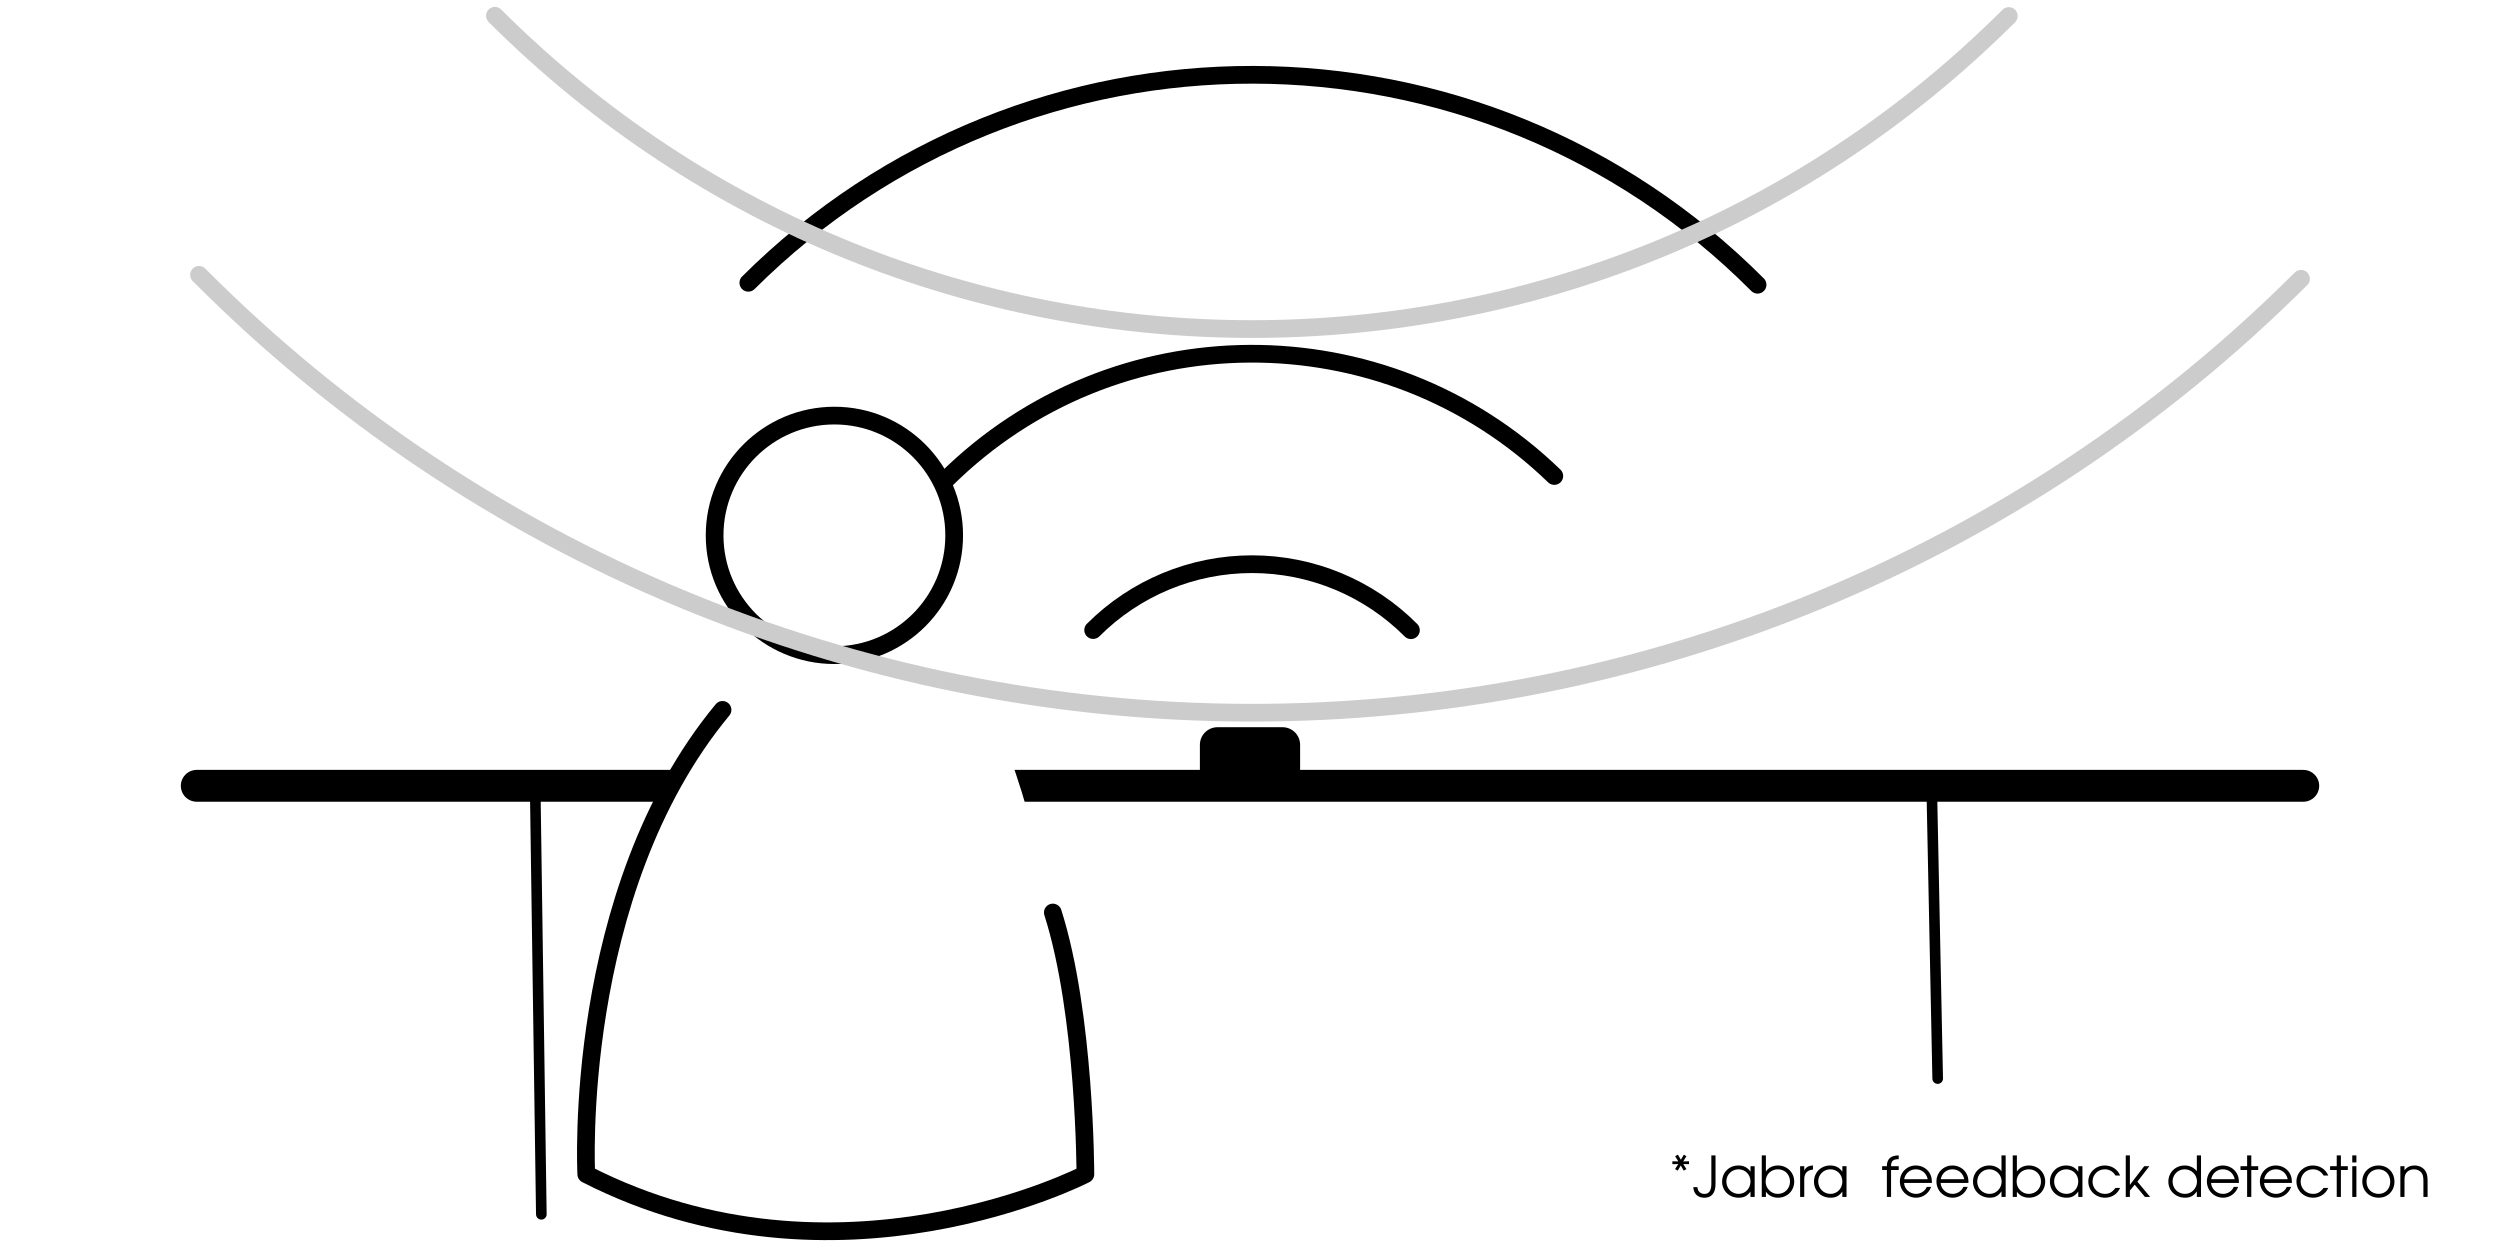
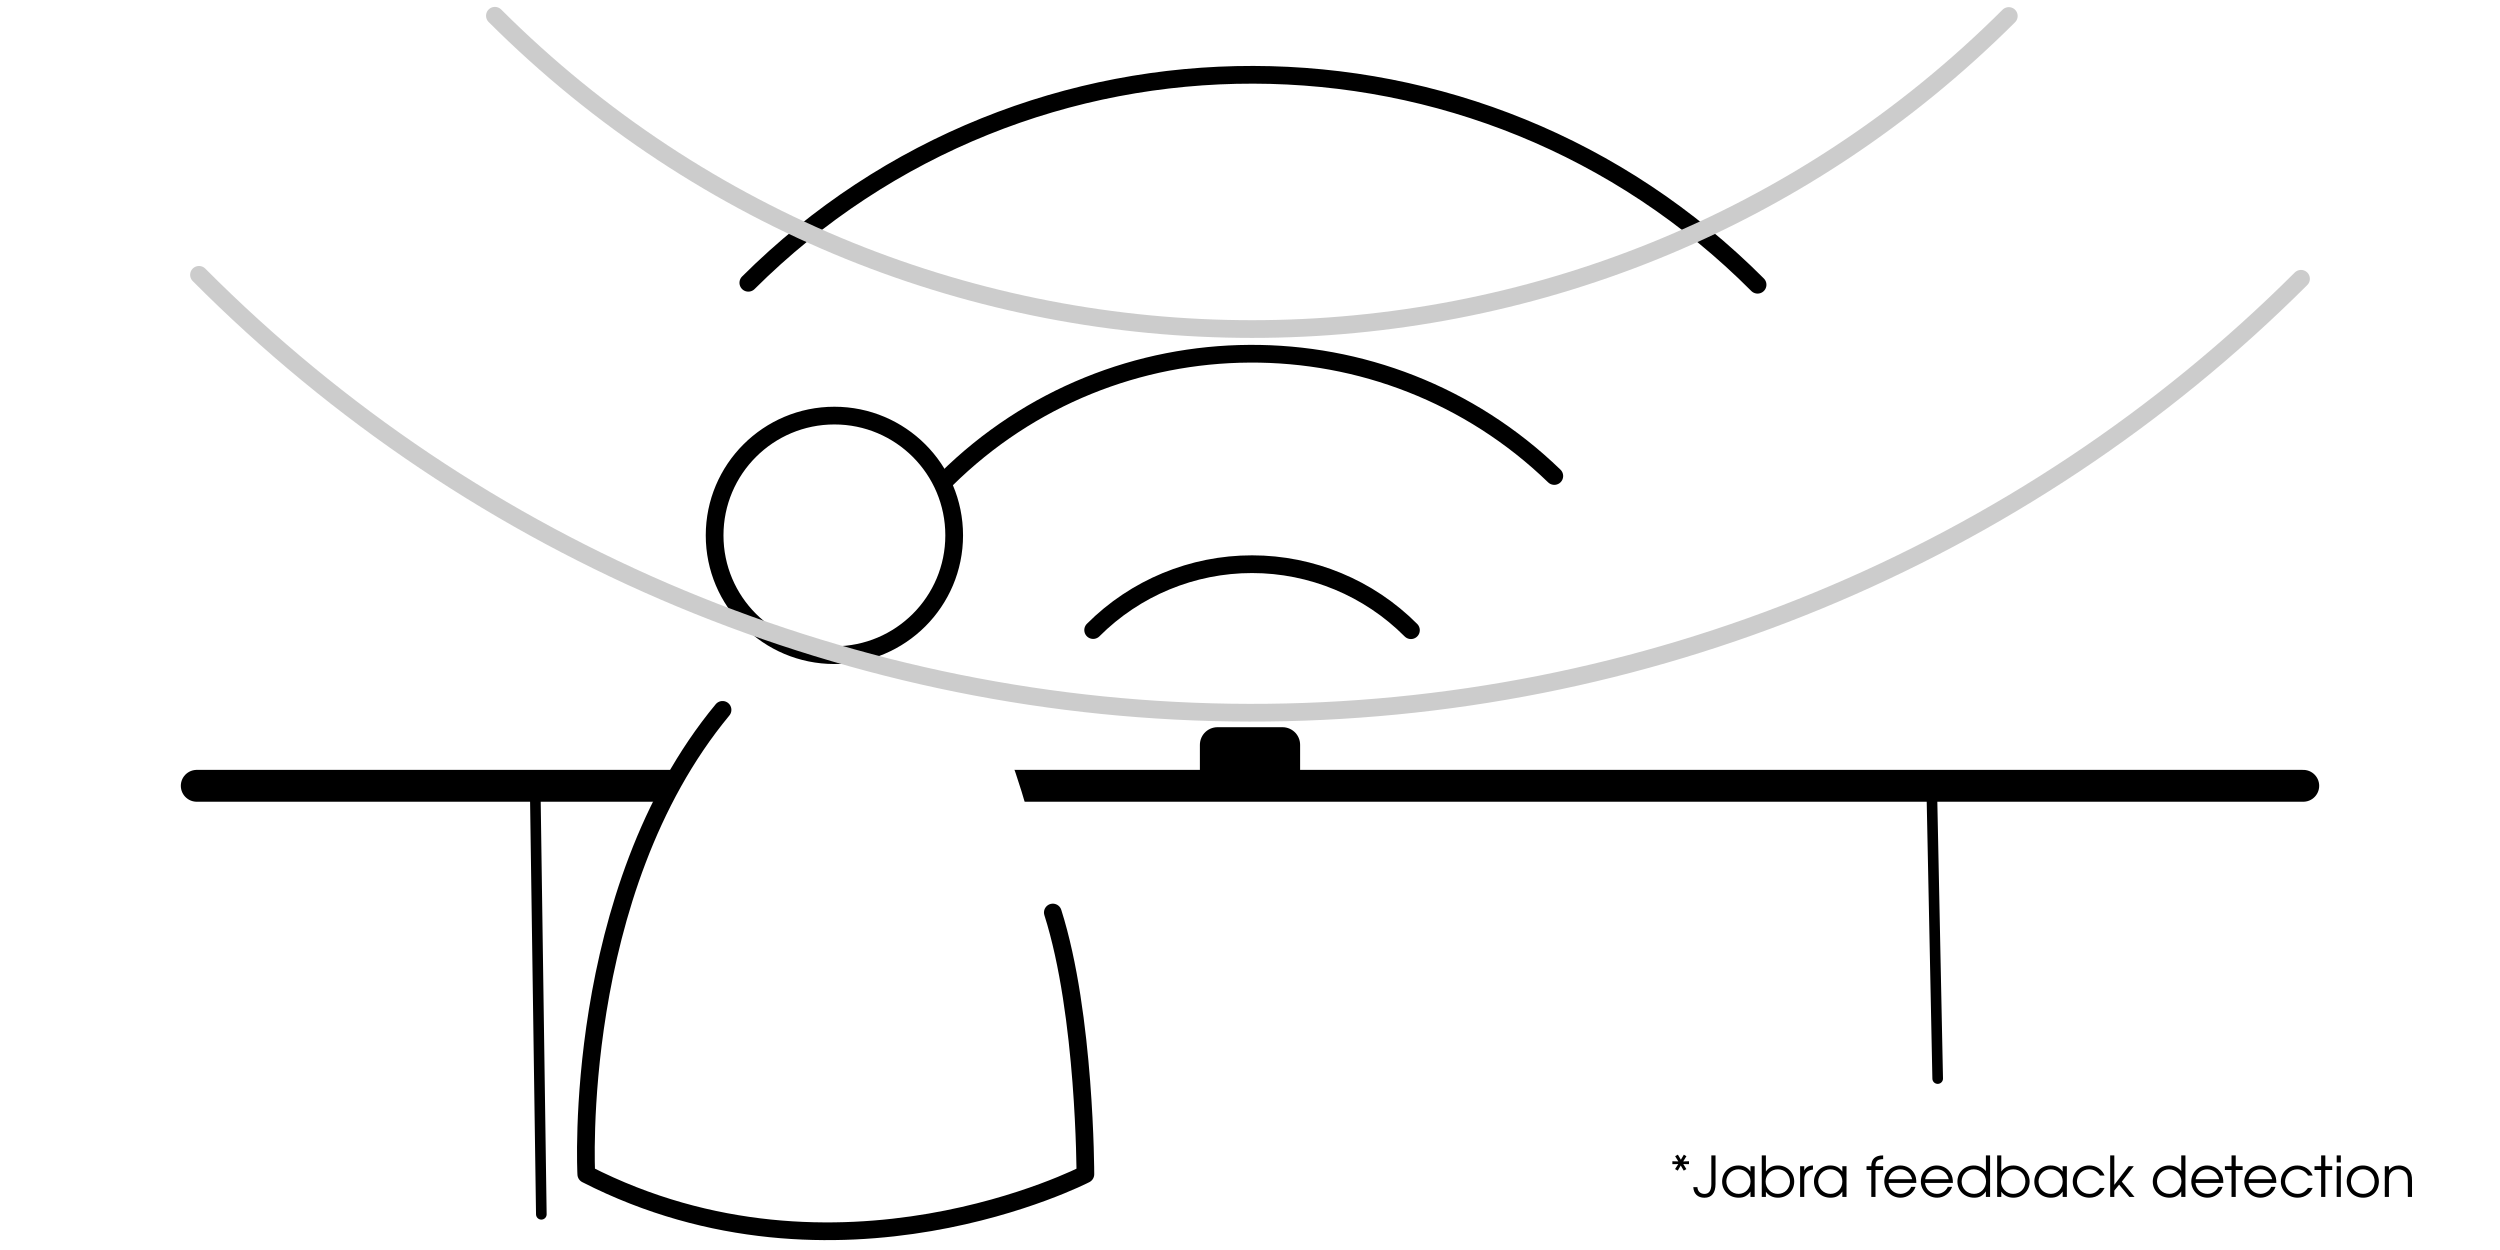
<svg xmlns="http://www.w3.org/2000/svg" width="1000" height="500" viewBox="0 0 1000 500" id="svg2" version="1.1">
  <defs id="defs4" />
  <g id="layer1" transform="translate(0,-552.3621)">
    <rect style="opacity:1;fill:#ffffff;fill-opacity:1;stroke:#000000;stroke-width:3.543;stroke-linecap:round;stroke-linejoin:round;stroke-miterlimit:4;stroke-dasharray:none;stroke-dashoffset:0;stroke-opacity:1" id="rect4182" width="1172.383" height="599.627" x="-67.882" y="505.061" />
    <g id="g4279" transform="matrix(1.118562,0,0,1.118562,-121.7126,3.809749)">
      <path id="path4231" d="m 475.277,172.519 c 0,0 -22.297,18.335 -33.84,0 -11.544,-18.335 -2.525,-66.67 32.83,-66.67 35.355,0 48.326,49.978 35.355,66.67 -12.97,16.693 -34.345,0 -34.345,0 z" style="fill:none;fill-rule:evenodd;stroke:#000000;stroke-width:3.543;stroke-linecap:round;stroke-linejoin:miter;stroke-miterlimit:0.9;stroke-dasharray:3.543, 7.087;stroke-dashoffset:0;stroke-opacity:1" />
      <g transform="translate(103.4879,66.78571)" id="g4205">
        <path style="opacity:1;fill:#ffffff;fill-opacity:1;stroke:#000000;stroke-width:7.087;stroke-linecap:round;stroke-linejoin:round;stroke-miterlimit:4;stroke-dasharray:none;stroke-dashoffset:0;stroke-opacity:1" id="path4201" d="m 365.029,118.553 a 14.505,14.505 0 0 1 -6.955,-16.583 14.505,14.505 0 0 1 14.523,-10.604 14.505,14.505 0 0 1 13.678,11.674 14.505,14.505 0 0 1 -8.191,16.009" />
        <rect style="opacity:1;fill:#ffffff;fill-opacity:1;stroke:#000000;stroke-width:7.087;stroke-linecap:round;stroke-linejoin:round;stroke-miterlimit:4;stroke-dasharray:none;stroke-dashoffset:0;stroke-opacity:1" id="rect4203" width="11.617" height="46.467" x="366.239" y="118.476" />
      </g>
    </g>
    <g id="g4603" transform="matrix(1.118562,0,0,1.118562,-35.49982,-10.82269)">
      <g style="fill:#ffffff" transform="translate(86.97413,213.5462)" id="g4599">
        <path style="fill:#ffffff;fill-rule:evenodd;stroke:none;stroke-width:7.087;stroke-linecap:round;stroke-linejoin:round;stroke-miterlimit:4;stroke-dasharray:none;stroke-opacity:1" d="m 160.235,-48.19 c -37.857,45.714 -34.126,116.299 -34.126,116.299 62.857,32.143 125,0 125,0 0,0 -4.596,-77.064 -24.062,-116.811" id="path4590" />
        <path id="path4592" d="m 160.235,-48.19 c -37.857,45.714 -34.126,116.299 -34.126,116.299 62.857,32.143 125,0 125,0 0,0 0,-39.941 -8.152,-65.546" style="fill:#ffffff;fill-rule:evenodd;stroke:#000000;stroke-width:7.087;stroke-linecap:round;stroke-linejoin:round;stroke-miterlimit:4;stroke-dasharray:none;stroke-opacity:1" />
      </g>
      <circle style="opacity:1;fill:#ffffff;fill-opacity:1;stroke:#000000;stroke-width:7.087;stroke-linecap:round;stroke-miterlimit:4;stroke-dasharray:none;stroke-dashoffset:0;stroke-opacity:1" id="circle4197" cx="274.822" cy="122.867" r="30" />
      <g transform="translate(-200.5133,15)" id="g4241">
        <path id="path4253" d="m 475.277,172.519 c 0,0 -22.297,18.335 -33.84,0 -11.544,-18.335 -2.525,-66.67 32.83,-66.67 35.355,0 48.326,49.978 35.355,66.67 -12.97,16.693 -34.345,0 -34.345,0 z" style="fill:none;fill-rule:evenodd;stroke:#000000;stroke-width:3.543;stroke-linecap:round;stroke-linejoin:miter;stroke-miterlimit:0.9;stroke-dasharray:3.543, 7.087;stroke-dashoffset:0;stroke-opacity:1" />
        <g transform="translate(105,66.78571)" id="g4243">
          <rect style="opacity:1;fill:#ffffff;fill-opacity:1;stroke:#000000;stroke-width:7.087;stroke-linecap:round;stroke-linejoin:round;stroke-miterlimit:4;stroke-dasharray:none;stroke-dashoffset:0;stroke-opacity:1" id="rect4245" width="32.143" height="22.5" x="354.464" y="135.219" />
          <g id="g4247" transform="translate(-1.512097,0)">
            <path d="m 365.029,118.553 a 14.505,14.505 0 0 1 -6.955,-16.583 14.505,14.505 0 0 1 14.523,-10.604 14.505,14.505 0 0 1 13.678,11.674 14.505,14.505 0 0 1 -8.191,16.009" id="path4249" style="opacity:1;fill:#ffffff;fill-opacity:1;stroke:#000000;stroke-width:7.087;stroke-linecap:round;stroke-linejoin:round;stroke-miterlimit:4;stroke-dasharray:none;stroke-dashoffset:0;stroke-opacity:1" />
            <rect y="118.476" x="366.239" height="46.467" width="11.617" id="rect4251" style="opacity:1;fill:#ffffff;fill-opacity:1;stroke:#000000;stroke-width:7.087;stroke-linecap:round;stroke-linejoin:round;stroke-miterlimit:4;stroke-dasharray:none;stroke-dashoffset:0;stroke-opacity:1" />
          </g>
        </g>
      </g>
    </g>
    <g id="g4299" transform="matrix(1.118562,0,0,1.118562,61.81506,-28.71968)">
      <path style="fill:none;fill-rule:evenodd;stroke:#000000;stroke-width:3.543;stroke-linecap:round;stroke-linejoin:miter;stroke-miterlimit:0.9;stroke-dasharray:3.543, 7.087;stroke-dashoffset:0;stroke-opacity:1" d="m 515.827,260.244 c 0,0 -77.272,63.544 -117.278,0 -40.006,-63.544 -8.752,-231.055 113.777,-231.055 122.529,0 167.48,173.205 122.529,231.055 -44.95,57.851 -119.029,0 -119.029,0 z" id="path4293" />
      <g id="g4287" transform="translate(142.9133,154.3672)">
        <path d="m 365.029,118.553 a 14.505,14.505 0 0 1 -6.955,-16.583 14.505,14.505 0 0 1 14.523,-10.604 14.505,14.505 0 0 1 13.678,11.674 14.505,14.505 0 0 1 -8.191,16.009" id="path4289" style="opacity:1;fill:#ffffff;fill-opacity:1;stroke:#000000;stroke-width:7.087;stroke-linecap:round;stroke-linejoin:round;stroke-miterlimit:4;stroke-dasharray:none;stroke-dashoffset:0;stroke-opacity:1" />
        <rect y="118.476" x="366.239" height="46.467" width="11.617" id="rect4291" style="opacity:1;fill:#ffffff;fill-opacity:1;stroke:#000000;stroke-width:7.087;stroke-linecap:round;stroke-linejoin:round;stroke-miterlimit:4;stroke-dasharray:none;stroke-dashoffset:0;stroke-opacity:1" />
      </g>
    </g>
    <g id="g4379" transform="matrix(2.041065,0,0,2.041065,-2275.938,-534.4789)">
      <path d="m 1037.816,325.533 a 11.063,11.063 0 0 1 3.247,7.834 11.063,11.063 0 0 1 -3.254,7.832" style="opacity:1;fill:none;fill-opacity:0.411;stroke:#000000;stroke-width:1.942;stroke-linecap:round;stroke-linejoin:round;stroke-miterlimit:4;stroke-dasharray:none;stroke-dashoffset:0;stroke-opacity:1" id="ellipse4327" />
      <path d="m 1045.238,318.283 a 21.438,21.438 0 0 1 0.172,29.983" id="circle4333" style="opacity:1;fill:none;fill-opacity:0.411;stroke:#000000;stroke-width:1.942;stroke-linecap:round;stroke-linejoin:round;stroke-miterlimit:4;stroke-dasharray:none;stroke-dashoffset:0;stroke-opacity:1" />
      <path d="m 1054.935,308.534 a 35.188,35.188 0 0 1 -0.097,49.752" style="opacity:1;fill:none;fill-opacity:0.411;stroke:#000000;stroke-width:1.942;stroke-linecap:round;stroke-linejoin:round;stroke-miterlimit:4;stroke-dasharray:none;stroke-dashoffset:0;stroke-opacity:1" id="circle4339" />
      <path d="m 1067.368,296.042 a 52.813,52.813 0 0 1 0.012,74.629" id="circle4345" style="opacity:1;fill:none;fill-opacity:0.411;stroke:#000000;stroke-width:1.942;stroke-linecap:round;stroke-linejoin:round;stroke-miterlimit:4;stroke-dasharray:none;stroke-dashoffset:0;stroke-opacity:1" />
    </g>
    <g transform="matrix(1.198584,0,0,1.198584,-92.69968,-118.985)" id="g4304">
      <path id="path4306" d="m 722,822.362 2,97.703" style="fill:none;fill-rule:evenodd;stroke:#000000;stroke-width:3.543;stroke-linecap:round;stroke-linejoin:miter;stroke-miterlimit:4;stroke-dasharray:none;stroke-opacity:1" />
      <path style="fill:none;fill-rule:evenodd;stroke:#000000;stroke-width:10.63;stroke-linecap:round;stroke-linejoin:miter;stroke-miterlimit:4;stroke-dasharray:none;stroke-opacity:1" d="m 143,822.362 703,0" id="path4308" />
      <path style="fill:none;fill-rule:evenodd;stroke:#000000;stroke-width:3.543;stroke-linecap:round;stroke-linejoin:miter;stroke-miterlimit:4;stroke-dasharray:none;stroke-opacity:1" d="m 256,826.362 2,139" id="path4310" />
    </g>
    <rect style="opacity:1;fill:#000000;fill-opacity:1;stroke:#000000;stroke-width:14.086;stroke-linecap:round;stroke-linejoin:round;stroke-miterlimit:4;stroke-dasharray:none;stroke-dashoffset:0;stroke-opacity:1" id="rect4627" width="26.003" height="9.839" x="486.998" y="850.285" />
    <path d="m -804.387,437.259 a 89.767,89.767 0 0 1 26.348,63.571 89.767,89.767 0 0 1 -26.404,63.547" style="opacity:1;fill:none;fill-opacity:0.411;stroke:#000000;stroke-width:7.087;stroke-linecap:round;stroke-linejoin:round;stroke-miterlimit:4;stroke-dasharray:none;stroke-dashoffset:0;stroke-opacity:1" id="path4631" transform="matrix(0,-1,1,0,0,0)" />
    <path d="m -744.163,378.43 a 173.953,173.953 0 0 1 1.399,243.29" id="path4633" style="opacity:1;fill:none;fill-opacity:0.411;stroke:#000000;stroke-width:7.087;stroke-linecap:round;stroke-linejoin:round;stroke-miterlimit:4;stroke-dasharray:none;stroke-dashoffset:0;stroke-opacity:1" transform="matrix(0,-1,1,0,0,0)" />
    <path d="m -665.474,299.33 a 285.524,285.524 0 0 1 -0.783,403.701" style="opacity:1;fill:none;fill-opacity:0.411;stroke:#000000;stroke-width:7.087;stroke-linecap:round;stroke-linejoin:round;stroke-miterlimit:4;stroke-dasharray:none;stroke-dashoffset:0;stroke-opacity:1" id="path4635" transform="matrix(0,-1,1,0,0,0)" />
    <path d="m 558.662,197.959 a 428.539,428.539 0 0 1 0.1,605.561" id="path4637" style="opacity:1;fill:none;fill-opacity:0.411;stroke:#cccccc;stroke-width:7.087;stroke-linecap:round;stroke-linejoin:round;stroke-miterlimit:4;stroke-dasharray:none;stroke-dashoffset:0;stroke-opacity:1" transform="matrix(0,1,1,0,0,0)" />
    <text xml:space="preserve" style="font-style:normal;font-weight:normal;font-size:15px;line-height:125%;font-family:sans-serif;text-align:start;letter-spacing:0px;word-spacing:0px;writing-mode:lr-tb;text-anchor:start;fill:#000000;fill-opacity:1;stroke:none;stroke-width:1px;stroke-linecap:butt;stroke-linejoin:miter;stroke-opacity:1" x="667.509" y="1031.149" id="text4178">
-       <tspan id="tspan4180" x="667.509" y="1031.149" style="font-style:normal;font-variant:normal;font-weight:normal;font-stretch:normal;font-size:22.5px;font-family:'URW Gothic L';-inkscape-font-specification:'URW Gothic L'">*Jabra  feedback detection</tspan>
+       <tspan id="tspan4180" x="667.509" y="1031.149" style="font-style:normal;font-variant:normal;font-weight:normal;font-stretch:normal;font-size:22.5px;font-family:'URW Gothic L';-inkscape-font-specification:'URW Gothic L'">*Jabra feedback detection</tspan>
    </text>
    <g id="g4594" transform="matrix(1.597112,0,0,1.597112,195.7236,571.087)" style="fill:#ffffff">
      <circle r="30" cy="122.362" cx="86.429" id="circle4596" style="opacity:1;fill:#ffffff;fill-opacity:1;stroke:#000000;stroke-width:4.437;stroke-linecap:round;stroke-miterlimit:4;stroke-dasharray:none;stroke-dashoffset:0;stroke-opacity:1" />
      <path style="fill:#ffffff;fill-rule:evenodd;stroke:none;stroke-width:4.437;stroke-linecap:round;stroke-linejoin:round;stroke-miterlimit:4;stroke-dasharray:none;stroke-opacity:1" d="m 58.412,166.064 c -37.857,45.714 -34.126,116.299 -34.126,116.299 62.857,32.143 125,0 125,0 0,0 -4.596,-77.064 -24.062,-116.811" id="path4598" />
      <path id="path4600" d="m 58.412,166.064 c -37.857,45.714 -34.126,116.299 -34.126,116.299 62.857,32.143 125,0 125,0 0,0 0,-39.941 -8.152,-65.546" style="fill:#ffffff;fill-rule:evenodd;stroke:#000000;stroke-width:4.437;stroke-linecap:round;stroke-linejoin:round;stroke-miterlimit:4;stroke-dasharray:none;stroke-opacity:1" />
    </g>
    <path transform="matrix(0,1,1,0,0,0)" style="opacity:1;fill:none;fill-opacity:0.411;stroke:#cccccc;stroke-width:7.087;stroke-linecap:round;stroke-linejoin:round;stroke-miterlimit:4;stroke-dasharray:none;stroke-dashoffset:0;stroke-opacity:1" id="path4685" d="M 662.299,79.599 A 594.002,594.002 0 0 1 837.448,499.676 594.002,594.002 0 0 1 663.875,920.407" />
  </g>
</svg>
